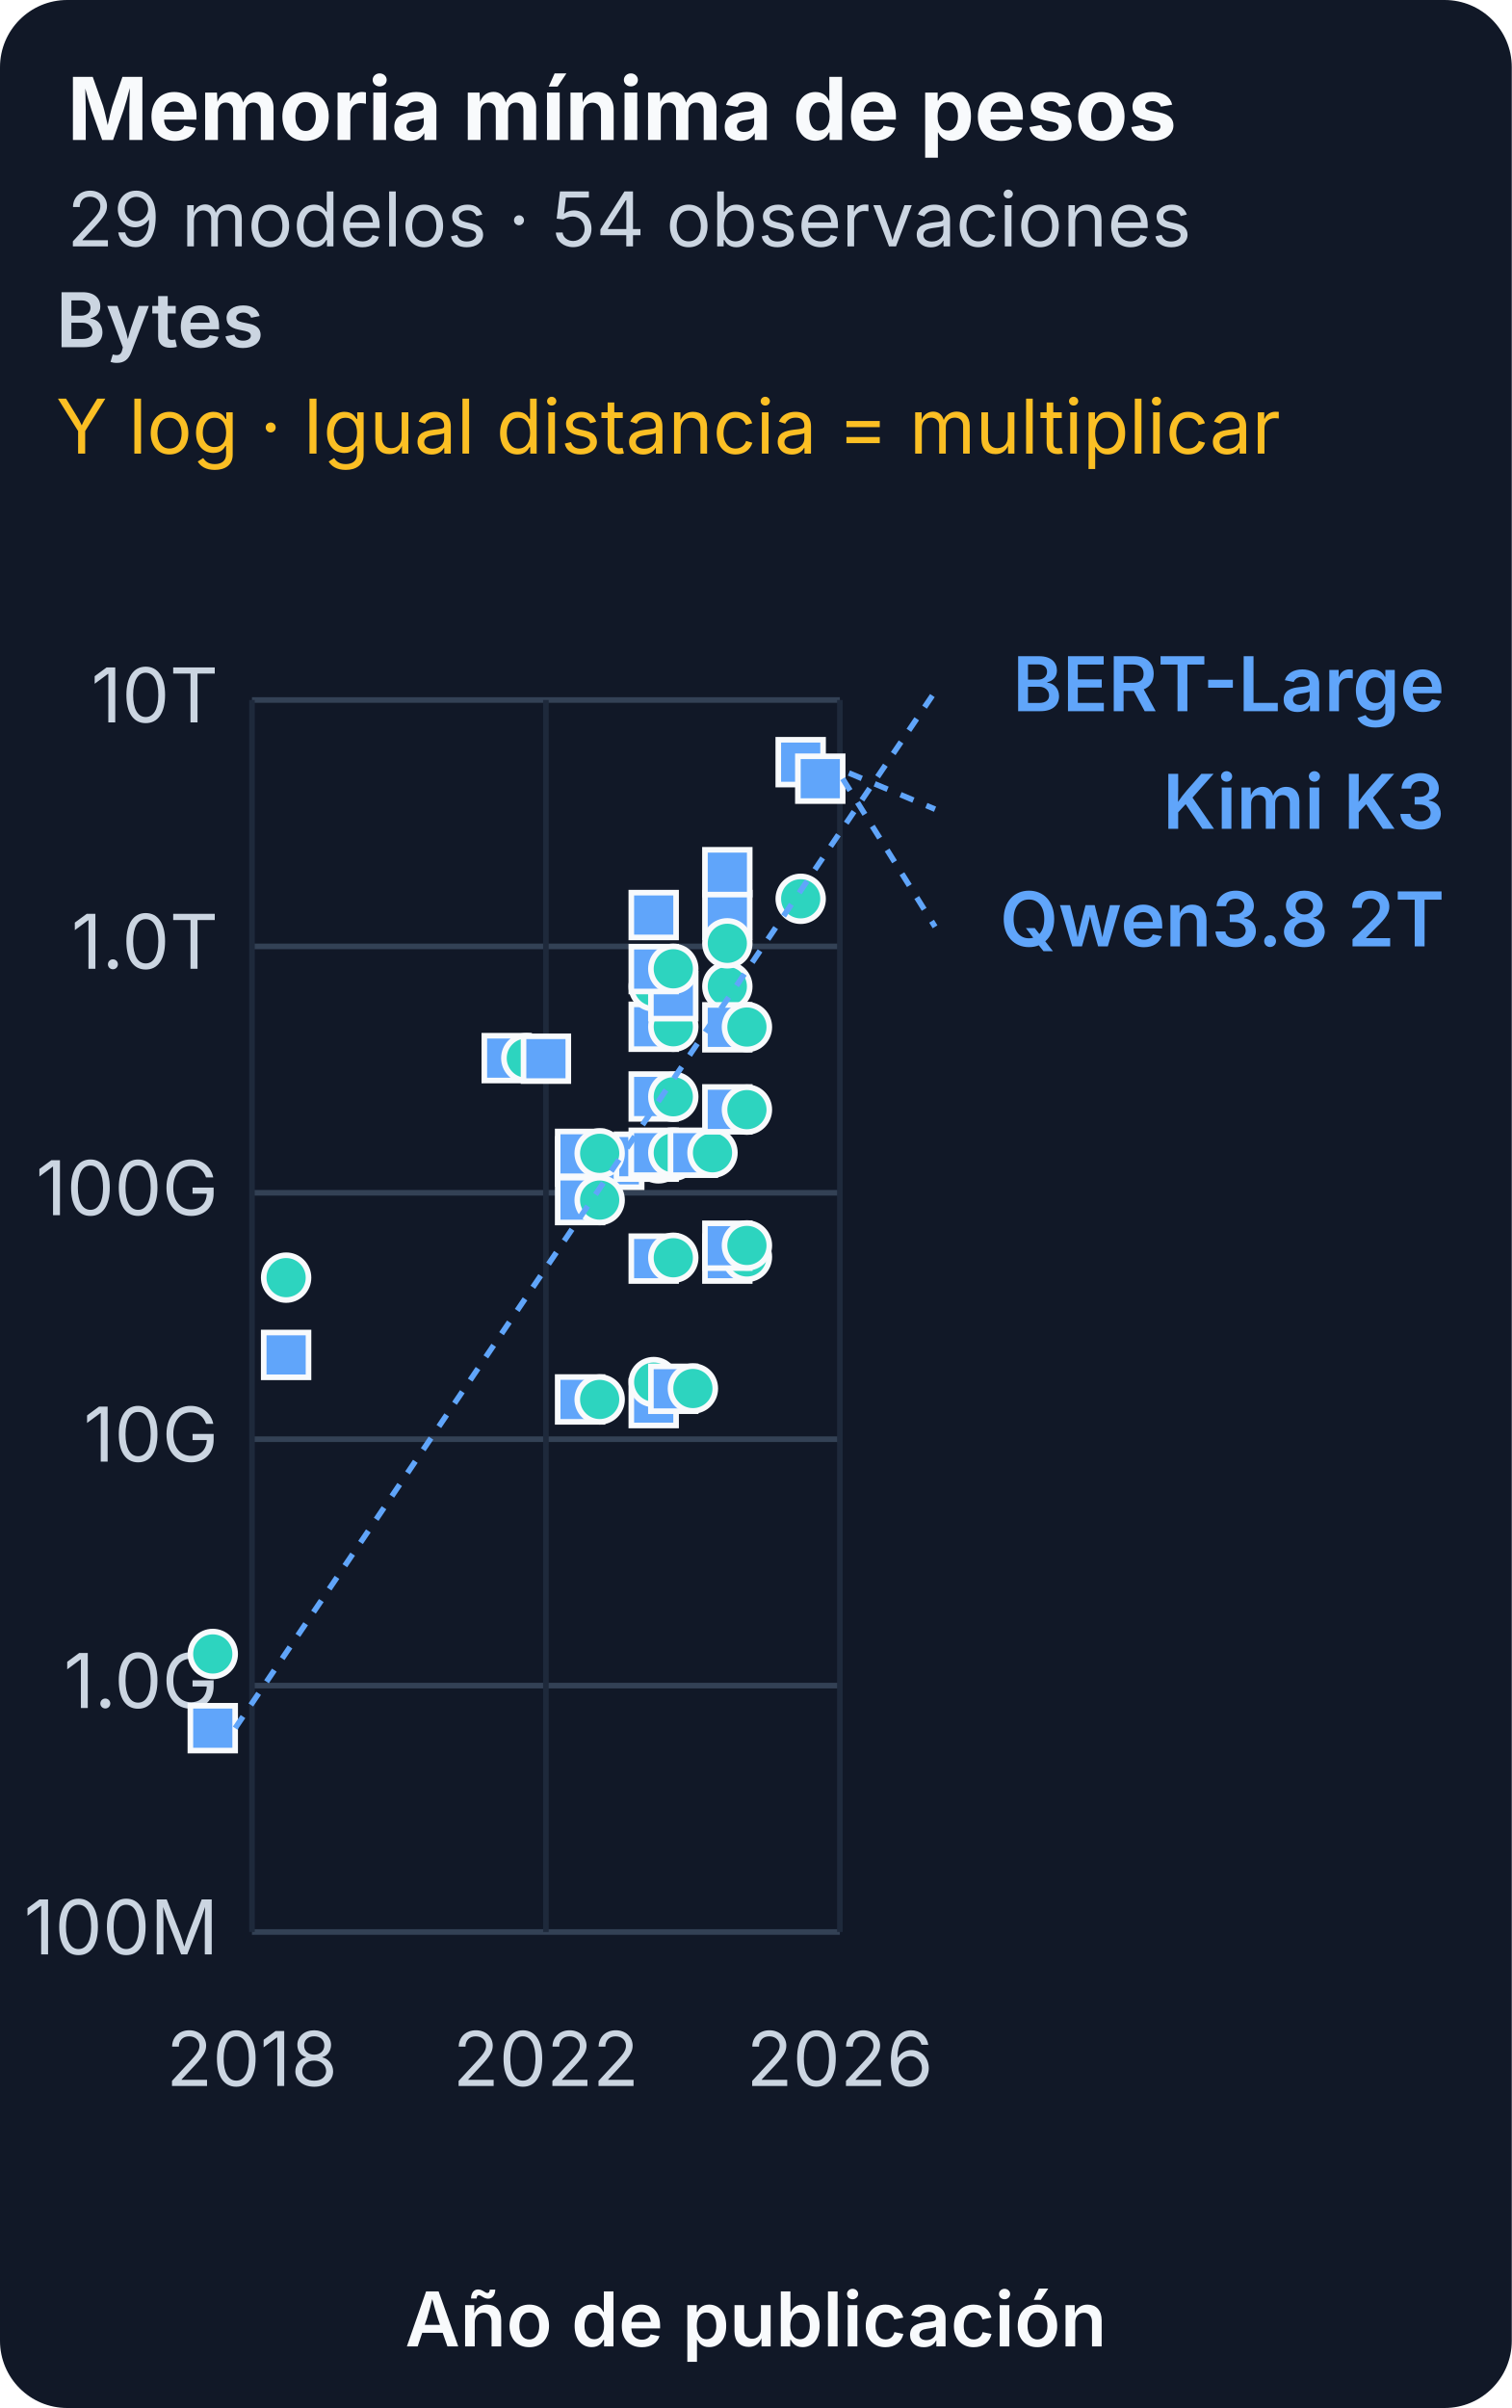
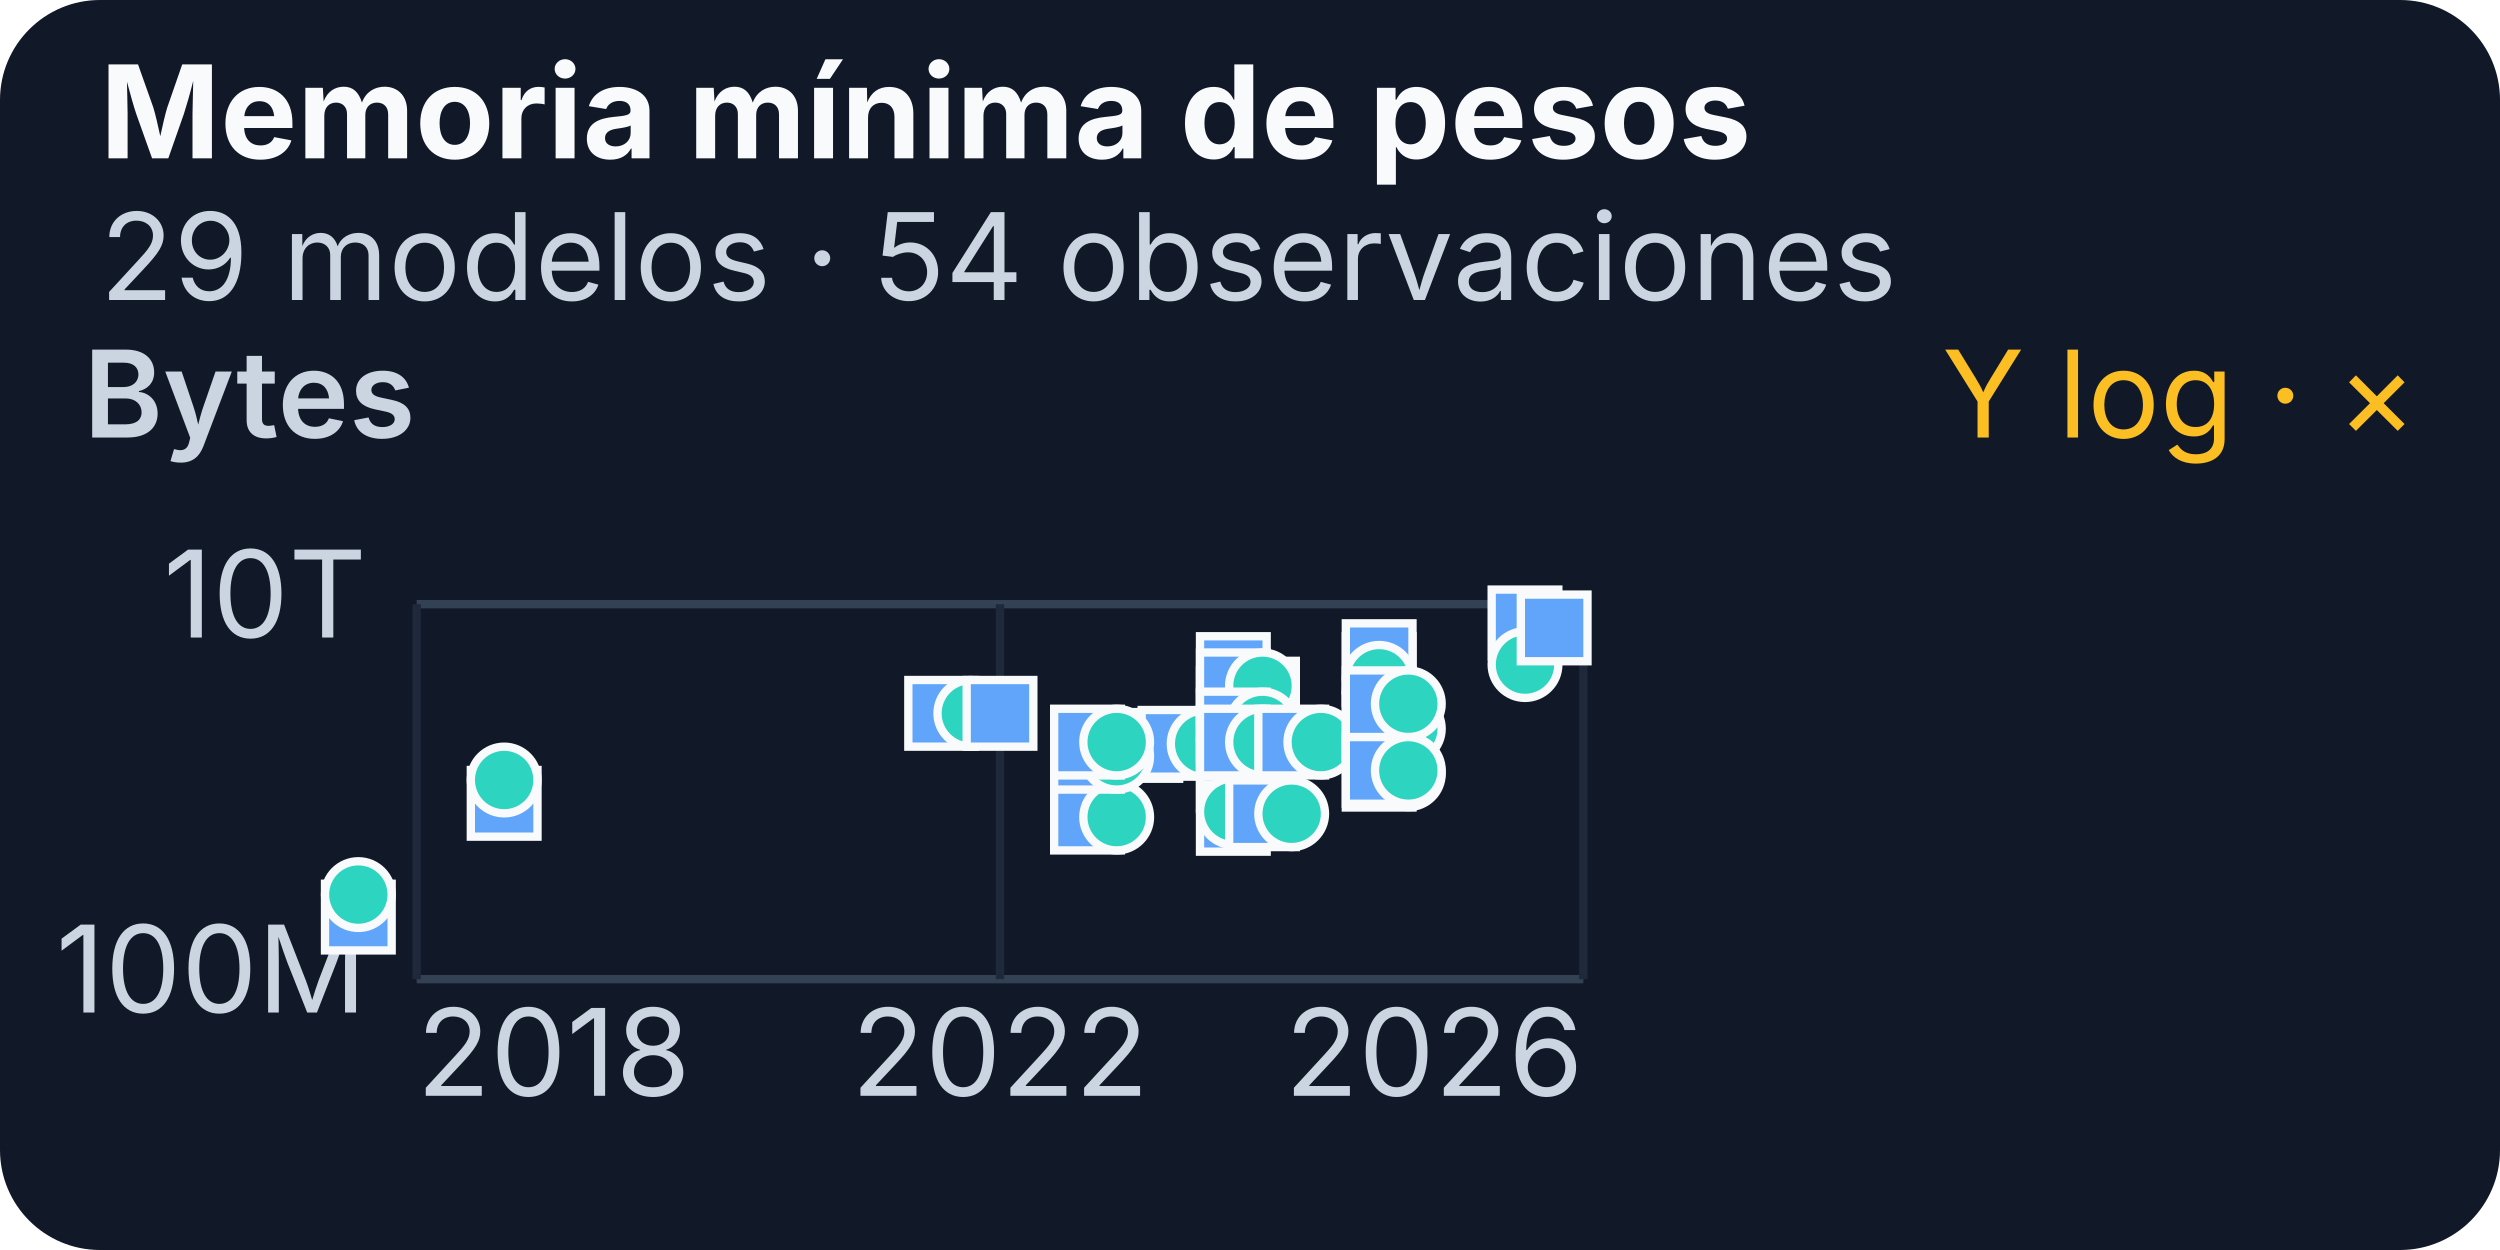
- <svg xmlns="http://www.w3.org/2000/svg" viewBox="0 0 540 860" role="img" aria-labelledby="title desc" style="max-width:100%;height:auto">
-   <rect width="540" height="860" rx="24" fill="#111827" />
-   <text x="24" y="50" font-size="31" font-family="system-ui, -apple-system, sans-serif" fill="#f8fafc" text-anchor="start" font-weight="700">Memoria mínima de pesos</text>
-   <text x="24" y="88" font-size="27" font-family="system-ui, -apple-system, sans-serif" fill="#cbd5e1" text-anchor="start" font-weight="400">29 modelos · 54 observaciones</text>
-   <line x1="90" x2="300" y1="690.0" y2="690.0" stroke="#334155" stroke-width="2" />
-   <text x="78" y="698.0" font-size="27" font-family="system-ui, -apple-system, sans-serif" fill="#cbd5e1" text-anchor="end" font-weight="400" data-axis-label="true">100M</text>
-   <line x1="90" x2="300" y1="602.0" y2="602.0" stroke="#334155" stroke-width="2" />
-   <text x="78" y="610.0" font-size="27" font-family="system-ui, -apple-system, sans-serif" fill="#cbd5e1" text-anchor="end" font-weight="400" data-axis-label="true">1.0G</text>
-   <line x1="90" x2="300" y1="514.0" y2="514.0" stroke="#334155" stroke-width="2" />
-   <text x="78" y="522.0" font-size="27" font-family="system-ui, -apple-system, sans-serif" fill="#cbd5e1" text-anchor="end" font-weight="400" data-axis-label="true">10G</text>
-   <line x1="90" x2="300" y1="426.0" y2="426.0" stroke="#334155" stroke-width="2" />
-   <text x="78" y="434.0" font-size="27" font-family="system-ui, -apple-system, sans-serif" fill="#cbd5e1" text-anchor="end" font-weight="400" data-axis-label="true">100G</text>
-   <line x1="90" x2="300" y1="338.0" y2="338.0" stroke="#334155" stroke-width="2" />
-   <text x="78" y="346.0" font-size="27" font-family="system-ui, -apple-system, sans-serif" fill="#cbd5e1" text-anchor="end" font-weight="400" data-axis-label="true">1.0T</text>
-   <line x1="90" x2="300" y1="250.0" y2="250.0" stroke="#334155" stroke-width="2" />
-   <text x="78" y="258.0" font-size="27" font-family="system-ui, -apple-system, sans-serif" fill="#cbd5e1" text-anchor="end" font-weight="400" data-axis-label="true">10T</text>
-   <line x1="90.0" x2="90.0" y1="250" y2="690" stroke="#1e293b" stroke-width="2" />
-   <text x="90.0" y="745" font-size="27" font-family="system-ui, -apple-system, sans-serif" fill="#cbd5e1" text-anchor="middle" font-weight="400" data-axis-label="true">2018</text>
-   <line x1="195.0" x2="195.0" y1="250" y2="690" stroke="#1e293b" stroke-width="2" />
-   <text x="195.0" y="745" font-size="27" font-family="system-ui, -apple-system, sans-serif" fill="#cbd5e1" text-anchor="middle" font-weight="400" data-axis-label="true">2022</text>
-   <line x1="300.0" x2="300.0" y1="250" y2="690" stroke="#1e293b" stroke-width="2" />
-   <text x="300.0" y="745" font-size="27" font-family="system-ui, -apple-system, sans-serif" fill="#cbd5e1" text-anchor="middle" font-weight="400" data-axis-label="true">2026</text>
-   <text x="270.0" y="838" font-size="27" font-family="system-ui, -apple-system, sans-serif" fill="#f8fafc" text-anchor="middle" font-weight="600">Año de publicación</text>
-   <text x="20" y="124" font-size="27" font-family="system-ui, -apple-system, sans-serif" fill="#cbd5e1" text-anchor="start" font-weight="600" data-axis-label="true">Bytes</text>
-   <text x="20" y="162" font-size="27" font-family="system-ui, -apple-system, sans-serif" fill="#fbbf24" text-anchor="start" font-weight="400" data-axis-label="true">Y log · Igual distancia = multiplicar</text>
+ <svg xmlns="http://www.w3.org/2000/svg" viewBox="0 0 600 300" role="img" aria-labelledby="title desc" style="max-width:100%;height:auto">
+   <rect width="600" height="300" rx="24" fill="#111827" />
+   <text x="24" y="38" font-size="31" font-family="system-ui, -apple-system, sans-serif" fill="#f8fafc" text-anchor="start" font-weight="700">Memoria mínima de pesos</text>
+   <text x="24" y="72" font-size="29" font-family="system-ui, -apple-system, sans-serif" fill="#cbd5e1" text-anchor="start" font-weight="400">29 modelos · 54 observaciones</text>
+   <line x1="100" x2="380" y1="235.0" y2="235.0" stroke="#334155" stroke-width="2" />
+   <text x="88" y="243.0" font-size="29" font-family="system-ui, -apple-system, sans-serif" fill="#cbd5e1" text-anchor="end" font-weight="400" data-axis-label="true">100M</text>
+   <line x1="100" x2="380" y1="145.0" y2="145.0" stroke="#334155" stroke-width="2" />
+   <text x="88" y="153.0" font-size="29" font-family="system-ui, -apple-system, sans-serif" fill="#cbd5e1" text-anchor="end" font-weight="400" data-axis-label="true">10T</text>
+   <line x1="100.0" x2="100.0" y1="145" y2="235" stroke="#1e293b" stroke-width="2" />
+   <text x="100.0" y="263" font-size="29" font-family="system-ui, -apple-system, sans-serif" fill="#cbd5e1" text-anchor="start" font-weight="400" data-axis-label="true">2018</text>
+   <line x1="240.0" x2="240.0" y1="145" y2="235" stroke="#1e293b" stroke-width="2" />
+   <text x="240.0" y="263" font-size="29" font-family="system-ui, -apple-system, sans-serif" fill="#cbd5e1" text-anchor="middle" font-weight="400" data-axis-label="true">2022</text>
+   <line x1="380.0" x2="380.0" y1="145" y2="235" stroke="#1e293b" stroke-width="2" />
+   <text x="380.0" y="263" font-size="29" font-family="system-ui, -apple-system, sans-serif" fill="#cbd5e1" text-anchor="end" font-weight="400" data-axis-label="true">2026</text>
+   <text x="20" y="105" font-size="29" font-family="system-ui, -apple-system, sans-serif" fill="#cbd5e1" text-anchor="start" font-weight="600" data-axis-label="true">Bytes</text>
+   <text x="580" y="105" font-size="29" font-family="system-ui, -apple-system, sans-serif" fill="#fbbf24" text-anchor="end" font-weight="400" data-axis-label="true">Y log · ×</text>
  <g data-quantitative="true" data-model-id="DM_BERT_LARGE" data-status="DERIVED" data-source-ids="S_DASH_GOOGLE_BERT_REPORT" data-value="672000000" data-unit="byte" data-claim-scope="theoretical_weight_payload_floor_not_artifact_not_runtime" data-marker="square" data-series="BF16 weight floor" data-series-marker="single" aria-label="DM_BERT_LARGE: 672000000 byte, DERIVED">
-     <rect fill="#60a5fa" stroke="#f8fafc" stroke-width="2" x="68.0" y="609.2" width="16" height="16" />
+     <rect fill="#60a5fa" stroke="#f8fafc" stroke-width="2" x="78.0" y="212.1" width="16" height="16" />
  </g>
  <g data-quantitative="true" data-model-id="DM_BERT_LARGE" data-status="FACT" data-source-ids="S_ARTIFACT_BERT_LARGE" data-value="1344952014" data-unit="byte" data-claim-scope="documented_artifact_bytes_precision_unspecified_not_runtime" data-marker="circle" data-series="documented artifact" data-series-marker="single" aria-label="DM_BERT_LARGE: 1344952014 byte, FACT">
-     <circle fill="#2dd4bf" stroke="#f8fafc" stroke-width="2" cx="76.0" cy="590.7" r="8" />
+     <circle fill="#2dd4bf" stroke="#f8fafc" stroke-width="2" cx="86.0" cy="214.7" r="8" />
  </g>
  <g data-quantitative="true" data-model-id="DM_T5_11B" data-status="DERIVED" data-source-ids="S_DASH_GOOGLE_T5_REPORT" data-value="22000000000" data-unit="byte" data-claim-scope="theoretical_weight_payload_floor_not_artifact_not_runtime" data-marker="square" data-series="BF16 weight floor" data-series-marker="single" aria-label="DM_T5_11B: 22000000000 byte, DERIVED">
-     <rect fill="#60a5fa" stroke="#f8fafc" stroke-width="2" x="94.2" y="475.9" width="16" height="16" />
+     <rect fill="#60a5fa" stroke="#f8fafc" stroke-width="2" x="113.0" y="184.8" width="16" height="16" />
  </g>
  <g data-quantitative="true" data-model-id="DM_T5_11B" data-status="FACT" data-source-ids="S_ARTIFACT_T5_11B" data-value="45229452544" data-unit="byte" data-claim-scope="documented_artifact_bytes_precision_unspecified_not_runtime" data-marker="circle" data-series="documented artifact" data-series-marker="single" aria-label="DM_T5_11B: 45229452544 byte, FACT">
-     <circle fill="#2dd4bf" stroke="#f8fafc" stroke-width="2" cx="102.2" cy="456.3" r="8" />
+     <circle fill="#2dd4bf" stroke="#f8fafc" stroke-width="2" cx="121.0" cy="187.2" r="8" />
  </g>
  <g data-quantitative="true" data-model-id="DM_BLOOM_176B" data-status="DERIVED" data-source-ids="S_BIGSCIENCE_BLOOM_PAPER" data-value="352494000000" data-unit="byte" data-claim-scope="theoretical_weight_payload_floor_not_artifact_not_runtime" data-marker="square" data-series="BF16 weight floor" data-series-marker="single" aria-label="DM_BLOOM_176B: 352494000000 byte, DERIVED">
-     <rect fill="#60a5fa" stroke="#f8fafc" stroke-width="2" x="173.0" y="369.9" width="16" height="16" />
+     <rect fill="#60a5fa" stroke="#f8fafc" stroke-width="2" x="218.0" y="163.2" width="16" height="16" />
  </g>
  <g data-quantitative="true" data-model-id="DM_BLOOM_176B" data-status="FACT" data-source-ids="S_ARTIFACT_BLOOM" data-value="352494635619" data-unit="byte" data-claim-scope="documented_artifact_bytes_precision_unspecified_not_runtime" data-marker="circle" data-series="documented artifact" data-series-marker="single" aria-label="DM_BLOOM_176B: 352494635619 byte, FACT">
-     <circle fill="#2dd4bf" stroke="#f8fafc" stroke-width="2" cx="188.0" cy="377.9" r="8" />
+     <circle fill="#2dd4bf" stroke="#f8fafc" stroke-width="2" cx="233.0" cy="171.2" r="8" />
  </g>
  <g data-quantitative="true" data-model-id="DM_OPT_175B" data-status="DERIVED" data-source-ids="S_DASH_META_OPT_REPORT" data-value="350000000000" data-unit="byte" data-claim-scope="theoretical_weight_payload_floor_not_artifact_not_runtime" data-marker="square" data-series="BF16 weight floor" data-series-marker="single" aria-label="DM_OPT_175B: 350000000000 byte, DERIVED">
-     <rect fill="#60a5fa" stroke="#f8fafc" stroke-width="2" x="187.0" y="370.1" width="16" height="16" />
+     <rect fill="#60a5fa" stroke="#f8fafc" stroke-width="2" x="232.0" y="163.2" width="16" height="16" />
  </g>
  <g data-quantitative="true" data-model-id="DM_DEEPSEEK_LLM_67B" data-status="DERIVED" data-source-ids="S_DASH_DEEPSEEK_LLM_REPORT" data-value="134000000000" data-unit="byte" data-claim-scope="theoretical_weight_payload_floor_not_artifact_not_runtime" data-marker="square" data-series="BF16 weight floor" data-series-marker="single" aria-label="DM_DEEPSEEK_LLM_67B: 134000000000 byte, DERIVED">
-     <rect fill="#60a5fa" stroke="#f8fafc" stroke-width="2" x="199.2" y="406.8" width="16" height="16" />
+     <rect fill="#60a5fa" stroke="#f8fafc" stroke-width="2" x="253.0" y="170.7" width="16" height="16" />
  </g>
  <g data-quantitative="true" data-model-id="DM_DEEPSEEK_LLM_67B" data-status="FACT" data-source-ids="S_ARTIFACT_DEEPSEEK_LLM_67B" data-value="134850303988" data-unit="byte" data-claim-scope="documented_artifact_bytes_precision_unspecified_not_runtime" data-marker="circle" data-series="documented artifact" data-series-marker="single" aria-label="DM_DEEPSEEK_LLM_67B: 134850303988 byte, FACT">
-     <circle fill="#2dd4bf" stroke="#f8fafc" stroke-width="2" cx="214.2" cy="414.6" r="8" />
+     <circle fill="#2dd4bf" stroke="#f8fafc" stroke-width="2" cx="268.0" cy="178.7" r="8" />
  </g>
  <g data-quantitative="true" data-model-id="DM_LLAMA1_65B" data-status="DERIVED" data-source-ids="S_DASH_META_LLAMA1_REPORT" data-value="130000000000" data-unit="byte" data-claim-scope="theoretical_weight_payload_floor_not_artifact_not_runtime" data-marker="square" data-series="BF16 weight floor" data-series-marker="single" aria-label="DM_LLAMA1_65B: 130000000000 byte, DERIVED">
-     <rect fill="#60a5fa" stroke="#f8fafc" stroke-width="2" x="213.2" y="408.0" width="16" height="16" />
+     <rect fill="#60a5fa" stroke="#f8fafc" stroke-width="2" x="267.0" y="170.9" width="16" height="16" />
  </g>
  <g data-quantitative="true" data-model-id="DM_LLAMA2_70B" data-status="DERIVED" data-source-ids="S_DASH_META_LLAMA2_REPORT" data-value="140000000000" data-unit="byte" data-claim-scope="theoretical_weight_payload_floor_not_artifact_not_runtime" data-marker="square" data-series="BF16 weight floor" data-series-marker="single" aria-label="DM_LLAMA2_70B: 140000000000 byte, DERIVED">
-     <rect fill="#60a5fa" stroke="#f8fafc" stroke-width="2" x="220.2" y="405.1" width="16" height="16" />
+     <rect fill="#60a5fa" stroke="#f8fafc" stroke-width="2" x="274.0" y="170.4" width="16" height="16" />
  </g>
  <g data-quantitative="true" data-model-id="DM_LLAMA2_70B" data-status="FACT" data-source-ids="S_ARTIFACT_LLAMA2_70B" data-value="137953408928" data-unit="byte" data-claim-scope="documented_artifact_bytes_precision_unspecified_not_runtime" data-marker="circle" data-series="documented artifact" data-series-marker="single" aria-label="DM_LLAMA2_70B: 137953408928 byte, FACT">
-     <circle fill="#2dd4bf" stroke="#f8fafc" stroke-width="2" cx="235.2" cy="413.7" r="8" />
+     <circle fill="#2dd4bf" stroke="#f8fafc" stroke-width="2" cx="289.0" cy="178.5" r="8" />
  </g>
  <g data-quantitative="true" data-model-id="DM_MISTRAL_7B_V01" data-status="DERIVED" data-source-ids="S_DASH_MISTRAL7_REPORT" data-value="14483464192" data-unit="byte" data-claim-scope="theoretical_weight_payload_floor_not_artifact_not_runtime" data-marker="square" data-series="BF16 weight floor" data-series-marker="single" aria-label="DM_MISTRAL_7B_V01: 14483464192 byte, DERIVED">
-     <rect fill="#60a5fa" stroke="#f8fafc" stroke-width="2" x="199.2" y="491.8" width="16" height="16" />
+     <rect fill="#60a5fa" stroke="#f8fafc" stroke-width="2" x="253.0" y="188.1" width="16" height="16" />
  </g>
  <g data-quantitative="true" data-model-id="DM_MISTRAL_7B_V01" data-status="FACT" data-source-ids="S_ARTIFACT_MISTRAL7" data-value="14483498040" data-unit="byte" data-claim-scope="documented_artifact_bytes_precision_unspecified_not_runtime" data-marker="circle" data-series="documented artifact" data-series-marker="single" aria-label="DM_MISTRAL_7B_V01: 14483498040 byte, FACT">
-     <circle fill="#2dd4bf" stroke="#f8fafc" stroke-width="2" cx="214.2" cy="499.8" r="8" />
+     <circle fill="#2dd4bf" stroke="#f8fafc" stroke-width="2" cx="268.0" cy="196.1" r="8" />
  </g>
  <g data-quantitative="true" data-model-id="DM_MIXTRAL_8X7B" data-status="DERIVED" data-source-ids="S_DASH_MIXTRAL_REPORT" data-value="93405585408" data-unit="byte" data-claim-scope="theoretical_weight_payload_floor_not_artifact_not_runtime" data-marker="square" data-series="BF16 weight floor" data-series-marker="single" aria-label="DM_MIXTRAL_8X7B: 93405585408 byte, DERIVED">
-     <rect fill="#60a5fa" stroke="#f8fafc" stroke-width="2" x="199.2" y="420.6" width="16" height="16" />
+     <rect fill="#60a5fa" stroke="#f8fafc" stroke-width="2" x="253.0" y="173.5" width="16" height="16" />
  </g>
  <g data-quantitative="true" data-model-id="DM_MIXTRAL_8X7B" data-status="FACT" data-source-ids="S_ARTIFACT_MIXTRAL8X7B" data-value="93405713504" data-unit="byte" data-claim-scope="documented_artifact_bytes_precision_unspecified_not_runtime" data-marker="circle" data-series="documented artifact" data-series-marker="single" aria-label="DM_MIXTRAL_8X7B: 93405713504 byte, FACT">
-     <circle fill="#2dd4bf" stroke="#f8fafc" stroke-width="2" cx="214.2" cy="428.6" r="8" />
+     <circle fill="#2dd4bf" stroke="#f8fafc" stroke-width="2" cx="268.0" cy="181.5" r="8" />
  </g>
  <g data-quantitative="true" data-model-id="DM_QWEN_72B" data-status="DERIVED" data-source-ids="S_DASH_QWEN_REPORT" data-value="144000000000" data-unit="byte" data-claim-scope="theoretical_weight_payload_floor_not_artifact_not_runtime" data-marker="square" data-series="BF16 weight floor" data-series-marker="single" aria-label="DM_QWEN_72B: 144000000000 byte, DERIVED">
-     <rect fill="#60a5fa" stroke="#f8fafc" stroke-width="2" x="199.2" y="404.1" width="16" height="16" />
+     <rect fill="#60a5fa" stroke="#f8fafc" stroke-width="2" x="253.0" y="170.1" width="16" height="16" />
  </g>
  <g data-quantitative="true" data-model-id="DM_QWEN_72B" data-status="FACT" data-source-ids="S_ARTIFACT_QWEN_72B" data-value="144575911576" data-unit="byte" data-claim-scope="documented_artifact_bytes_precision_unspecified_not_runtime" data-marker="circle" data-series="documented artifact" data-series-marker="single" aria-label="DM_QWEN_72B: 144575911576 byte, FACT">
-     <circle fill="#2dd4bf" stroke="#f8fafc" stroke-width="2" cx="214.2" cy="411.9" r="8" />
+     <circle fill="#2dd4bf" stroke="#f8fafc" stroke-width="2" cx="268.0" cy="178.1" r="8" />
  </g>
  <g data-quantitative="true" data-model-id="DM_DEEPSEEK_V2" data-status="DERIVED" data-source-ids="S_DASH_DEEPSEEK_V2_REPORT" data-value="472000000000" data-unit="byte" data-claim-scope="theoretical_weight_payload_floor_not_artifact_not_runtime" data-marker="square" data-series="BF16 weight floor" data-series-marker="single" aria-label="DM_DEEPSEEK_V2: 472000000000 byte, DERIVED">
-     <rect fill="#60a5fa" stroke="#f8fafc" stroke-width="2" x="225.5" y="358.7" width="16" height="16" />
+     <rect fill="#60a5fa" stroke="#f8fafc" stroke-width="2" x="288.0" y="160.9" width="16" height="16" />
  </g>
  <g data-quantitative="true" data-model-id="DM_DEEPSEEK_V2" data-status="FACT" data-source-ids="S_ARTIFACT_DEEPSEEK_V2" data-value="471486512925" data-unit="byte" data-claim-scope="documented_artifact_bytes_precision_unspecified_not_runtime" data-marker="circle" data-series="documented artifact" data-series-marker="single" aria-label="DM_DEEPSEEK_V2: 471486512925 byte, FACT">
-     <circle fill="#2dd4bf" stroke="#f8fafc" stroke-width="2" cx="240.5" cy="366.7" r="8" />
+     <circle fill="#2dd4bf" stroke="#f8fafc" stroke-width="2" cx="303.0" cy="168.9" r="8" />
  </g>
  <g data-quantitative="true" data-model-id="DM_DEEPSEEK_V3" data-status="DERIVED" data-source-ids="S_DEEPSEEK_V3_PAPER" data-value="1342000000000" data-unit="byte" data-claim-scope="theoretical_weight_payload_floor_not_artifact_not_runtime" data-marker="square" data-series="BF16 weight floor" data-series-marker="single" aria-label="DM_DEEPSEEK_V3: 1342000000000 byte, DERIVED">
-     <rect fill="#60a5fa" stroke="#f8fafc" stroke-width="2" x="225.5" y="318.8" width="16" height="16" />
+     <rect fill="#60a5fa" stroke="#f8fafc" stroke-width="2" x="288.0" y="152.7" width="16" height="16" />
  </g>
  <g data-quantitative="true" data-model-id="DM_DEEPSEEK_V3" data-status="FACT" data-source-ids="S_ARTIFACT_DEEPSEEK_V3" data-value="688586727753" data-unit="byte" data-claim-scope="documented_artifact_bytes_precision_unspecified_not_runtime" data-marker="circle" data-series="documented artifact" data-series-marker="single" aria-label="DM_DEEPSEEK_V3: 688586727753 byte, FACT">
-     <circle fill="#2dd4bf" stroke="#f8fafc" stroke-width="2" cx="233.5" cy="352.3" r="8" />
+     <circle fill="#2dd4bf" stroke="#f8fafc" stroke-width="2" cx="296.0" cy="165.9" r="8" />
  </g>
  <g data-quantitative="true" data-model-id="DM_GEMMA2_27B" data-status="DERIVED" data-source-ids="S_DASH_GOOGLE_GEMMA2_REPORT" data-value="54000000000" data-unit="byte" data-claim-scope="theoretical_weight_payload_floor_not_artifact_not_runtime" data-marker="square" data-series="BF16 weight floor" data-series-marker="single" aria-label="DM_GEMMA2_27B: 54000000000 byte, DERIVED">
-     <rect fill="#60a5fa" stroke="#f8fafc" stroke-width="2" x="225.5" y="441.5" width="16" height="16" />
+     <rect fill="#60a5fa" stroke="#f8fafc" stroke-width="2" x="288.0" y="177.8" width="16" height="16" />
  </g>
  <g data-quantitative="true" data-model-id="DM_GEMMA2_27B" data-status="FACT" data-source-ids="S_ARTIFACT_GEMMA2_27B_IT" data-value="54454316552" data-unit="byte" data-claim-scope="documented_artifact_bytes_precision_unspecified_not_runtime" data-marker="circle" data-series="documented artifact" data-series-marker="single" aria-label="DM_GEMMA2_27B: 54454316552 byte, FACT">
-     <circle fill="#2dd4bf" stroke="#f8fafc" stroke-width="2" cx="240.5" cy="449.2" r="8" />
+     <circle fill="#2dd4bf" stroke="#f8fafc" stroke-width="2" cx="303.0" cy="185.8" r="8" />
  </g>
  <g data-quantitative="true" data-model-id="DM_GEMMA_7B" data-status="DERIVED" data-source-ids="S_DASH_GOOGLE_GEMMA1_CARD" data-value="14000000000" data-unit="byte" data-claim-scope="theoretical_weight_payload_floor_not_artifact_not_runtime" data-marker="square" data-series="BF16 weight floor" data-series-marker="single" aria-label="DM_GEMMA_7B: 14000000000 byte, DERIVED">
-     <rect fill="#60a5fa" stroke="#f8fafc" stroke-width="2" x="225.5" y="493.1" width="16" height="16" />
+     <rect fill="#60a5fa" stroke="#f8fafc" stroke-width="2" x="288.0" y="188.4" width="16" height="16" />
  </g>
  <g data-quantitative="true" data-model-id="DM_GEMMA_7B" data-status="FACT" data-source-ids="S_ARTIFACT_GEMMA_7B" data-value="17075391360" data-unit="byte" data-claim-scope="documented_artifact_bytes_precision_unspecified_not_runtime" data-marker="circle" data-series="documented artifact" data-series-marker="single" aria-label="DM_GEMMA_7B: 17075391360 byte, FACT">
-     <circle fill="#2dd4bf" stroke="#f8fafc" stroke-width="2" cx="233.5" cy="493.6" r="8" />
+     <circle fill="#2dd4bf" stroke="#f8fafc" stroke-width="2" cx="296.0" cy="194.8" r="8" />
  </g>
  <g data-quantitative="true" data-model-id="DM_GROK1" data-status="DERIVED" data-source-ids="S_DASH_XAI_GROK1_REPO" data-value="628000000000" data-unit="byte" data-claim-scope="theoretical_weight_payload_floor_not_artifact_not_runtime" data-marker="square" data-series="BF16 weight floor" data-series-marker="single" aria-label="DM_GROK1: 628000000000 byte, DERIVED">
-     <rect fill="#60a5fa" stroke="#f8fafc" stroke-width="2" x="232.5" y="347.8" width="16" height="16" />
+     <rect fill="#60a5fa" stroke="#f8fafc" stroke-width="2" x="295.0" y="158.6" width="16" height="16" />
  </g>
  <g data-quantitative="true" data-model-id="DM_LLAMA31_405B" data-status="DERIVED" data-source-ids="S_META_LLAMA31_PAPER" data-value="810000000000" data-unit="byte" data-claim-scope="theoretical_weight_payload_floor_not_artifact_not_runtime" data-marker="square" data-series="BF16 weight floor" data-series-marker="single" aria-label="DM_LLAMA31_405B: 810000000000 byte, DERIVED">
-     <rect fill="#60a5fa" stroke="#f8fafc" stroke-width="2" x="225.5" y="338.1" width="16" height="16" />
+     <rect fill="#60a5fa" stroke="#f8fafc" stroke-width="2" x="288.0" y="156.6" width="16" height="16" />
  </g>
  <g data-quantitative="true" data-model-id="DM_LLAMA31_405B" data-status="FACT" data-source-ids="S_ARTIFACT_LLAMA31_405B" data-value="811706916800" data-unit="byte" data-claim-scope="documented_artifact_bytes_precision_unspecified_not_runtime" data-marker="circle" data-series="documented artifact" data-series-marker="single" aria-label="DM_LLAMA31_405B: 811706916800 byte, FACT">
-     <circle fill="#2dd4bf" stroke="#f8fafc" stroke-width="2" cx="240.5" cy="346.0" r="8" />
+     <circle fill="#2dd4bf" stroke="#f8fafc" stroke-width="2" cx="303.0" cy="164.6" r="8" />
  </g>
  <g data-quantitative="true" data-model-id="DM_LLAMA31_70B" data-status="DERIVED" data-source-ids="S_META_LLAMA31_PAPER" data-value="140000000000" data-unit="byte" data-claim-scope="theoretical_weight_payload_floor_not_artifact_not_runtime" data-marker="square" data-series="BF16 weight floor" data-series-marker="single" aria-label="DM_LLAMA31_70B: 140000000000 byte, DERIVED">
-     <rect fill="#60a5fa" stroke="#f8fafc" stroke-width="2" x="225.5" y="405.1" width="16" height="16" />
+     <rect fill="#60a5fa" stroke="#f8fafc" stroke-width="2" x="288.0" y="170.4" width="16" height="16" />
  </g>
  <g data-quantitative="true" data-model-id="DM_LLAMA31_70B" data-status="FACT" data-source-ids="S_ARTIFACT_LLAMA31_70B_INSTRUCT" data-value="141107497872" data-unit="byte" data-claim-scope="documented_artifact_bytes_precision_unspecified_not_runtime" data-marker="circle" data-series="documented artifact" data-series-marker="single" aria-label="DM_LLAMA31_70B: 141107497872 byte, FACT">
-     <circle fill="#2dd4bf" stroke="#f8fafc" stroke-width="2" cx="240.5" cy="412.8" r="8" />
+     <circle fill="#2dd4bf" stroke="#f8fafc" stroke-width="2" cx="303.0" cy="178.3" r="8" />
  </g>
  <g data-quantitative="true" data-model-id="DM_LLAMA31_8B" data-status="DERIVED" data-source-ids="S_META_LLAMA31_PAPER" data-value="16000000000" data-unit="byte" data-claim-scope="theoretical_weight_payload_floor_not_artifact_not_runtime" data-marker="square" data-series="BF16 weight floor" data-series-marker="single" aria-label="DM_LLAMA31_8B: 16000000000 byte, DERIVED">
-     <rect fill="#60a5fa" stroke="#f8fafc" stroke-width="2" x="232.5" y="488.0" width="16" height="16" />
+     <rect fill="#60a5fa" stroke="#f8fafc" stroke-width="2" x="295.0" y="187.3" width="16" height="16" />
  </g>
  <g data-quantitative="true" data-model-id="DM_LLAMA31_8B" data-status="FACT" data-source-ids="S_ARTIFACT_LLAMA31_8B_INSTRUCT" data-value="16060556376" data-unit="byte" data-claim-scope="documented_artifact_bytes_precision_unspecified_not_runtime" data-marker="circle" data-series="documented artifact" data-series-marker="single" aria-label="DM_LLAMA31_8B: 16060556376 byte, FACT">
-     <circle fill="#2dd4bf" stroke="#f8fafc" stroke-width="2" cx="247.5" cy="495.9" r="8" />
+     <circle fill="#2dd4bf" stroke="#f8fafc" stroke-width="2" cx="310.0" cy="195.3" r="8" />
  </g>
  <g data-quantitative="true" data-model-id="DM_MISTRAL_LARGE2_2407" data-status="DERIVED" data-source-ids="S_DASH_MISTRAL_LARGE2_CARD" data-value="246000000000" data-unit="byte" data-claim-scope="theoretical_weight_payload_floor_not_artifact_not_runtime" data-marker="square" data-series="BF16 weight floor" data-series-marker="single" aria-label="DM_MISTRAL_LARGE2_2407: 246000000000 byte, DERIVED">
-     <rect fill="#60a5fa" stroke="#f8fafc" stroke-width="2" x="225.5" y="383.6" width="16" height="16" />
+     <rect fill="#60a5fa" stroke="#f8fafc" stroke-width="2" x="288.0" y="166.0" width="16" height="16" />
  </g>
  <g data-quantitative="true" data-model-id="DM_MISTRAL_LARGE2_2407" data-status="FACT" data-source-ids="S_ARTIFACT_MISTRAL_LARGE2" data-value="245220233776" data-unit="byte" data-claim-scope="documented_artifact_bytes_precision_unspecified_not_runtime" data-marker="circle" data-series="documented artifact" data-series-marker="single" aria-label="DM_MISTRAL_LARGE2_2407: 245220233776 byte, FACT">
-     <circle fill="#2dd4bf" stroke="#f8fafc" stroke-width="2" cx="240.5" cy="391.7" r="8" />
+     <circle fill="#2dd4bf" stroke="#f8fafc" stroke-width="2" cx="303.0" cy="174.0" r="8" />
  </g>
  <g data-quantitative="true" data-model-id="DM_QWEN25_72B" data-status="DERIVED" data-source-ids="S_DASH_QWEN25_REPORT" data-value="145400000000" data-unit="byte" data-claim-scope="theoretical_weight_payload_floor_not_artifact_not_runtime" data-marker="square" data-series="BF16 weight floor" data-series-marker="single" aria-label="DM_QWEN25_72B: 145400000000 byte, DERIVED">
-     <rect fill="#60a5fa" stroke="#f8fafc" stroke-width="2" x="225.5" y="403.7" width="16" height="16" />
+     <rect fill="#60a5fa" stroke="#f8fafc" stroke-width="2" x="288.0" y="170.1" width="16" height="16" />
  </g>
  <g data-quantitative="true" data-model-id="DM_QWEN25_72B" data-status="FACT" data-source-ids="S_ARTIFACT_QWEN25_72B" data-value="145412518888" data-unit="byte" data-claim-scope="documented_artifact_bytes_precision_unspecified_not_runtime" data-marker="circle" data-series="documented artifact" data-series-marker="single" aria-label="DM_QWEN25_72B: 145412518888 byte, FACT">
-     <circle fill="#2dd4bf" stroke="#f8fafc" stroke-width="2" cx="240.5" cy="411.7" r="8" />
+     <circle fill="#2dd4bf" stroke="#f8fafc" stroke-width="2" cx="303.0" cy="178.1" r="8" />
  </g>
  <g data-quantitative="true" data-model-id="DM_QWEN2_72B" data-status="DERIVED" data-source-ids="S_DASH_QWEN2_REPORT" data-value="145420000000" data-unit="byte" data-claim-scope="theoretical_weight_payload_floor_not_artifact_not_runtime" data-marker="square" data-series="BF16 weight floor" data-series-marker="single" aria-label="DM_QWEN2_72B: 145420000000 byte, DERIVED">
-     <rect fill="#60a5fa" stroke="#f8fafc" stroke-width="2" x="239.5" y="403.7" width="16" height="16" />
+     <rect fill="#60a5fa" stroke="#f8fafc" stroke-width="2" x="302.0" y="170.1" width="16" height="16" />
  </g>
  <g data-quantitative="true" data-model-id="DM_QWEN2_72B" data-status="FACT" data-source-ids="S_ARTIFACT_QWEN2_72B" data-value="145412518888" data-unit="byte" data-claim-scope="documented_artifact_bytes_precision_unspecified_not_runtime" data-marker="circle" data-series="documented artifact" data-series-marker="single" aria-label="DM_QWEN2_72B: 145412518888 byte, FACT">
-     <circle fill="#2dd4bf" stroke="#f8fafc" stroke-width="2" cx="254.5" cy="411.7" r="8" />
+     <circle fill="#2dd4bf" stroke="#f8fafc" stroke-width="2" cx="317.0" cy="178.1" r="8" />
  </g>
  <g data-quantitative="true" data-model-id="DM_DEEPSEEK_R1" data-status="DERIVED" data-source-ids="S_DASH_DEEPSEEK_R1_REPORT" data-value="1342000000000" data-unit="byte" data-claim-scope="theoretical_weight_payload_floor_not_artifact_not_runtime" data-marker="square" data-series="BF16 weight floor" data-series-marker="single" aria-label="DM_DEEPSEEK_R1: 1342000000000 byte, DERIVED">
-     <rect fill="#60a5fa" stroke="#f8fafc" stroke-width="2" x="251.8" y="318.8" width="16" height="16" />
+     <rect fill="#60a5fa" stroke="#f8fafc" stroke-width="2" x="323.0" y="152.7" width="16" height="16" />
  </g>
  <g data-quantitative="true" data-model-id="DM_DEEPSEEK_R1" data-status="FACT" data-source-ids="S_ARTIFACT_DEEPSEEK_R1" data-value="688586727753" data-unit="byte" data-claim-scope="documented_artifact_bytes_precision_unspecified_not_runtime" data-marker="circle" data-series="documented artifact" data-series-marker="single" aria-label="DM_DEEPSEEK_R1: 688586727753 byte, FACT">
-     <circle fill="#2dd4bf" stroke="#f8fafc" stroke-width="2" cx="259.8" cy="352.3" r="8" />
+     <circle fill="#2dd4bf" stroke="#f8fafc" stroke-width="2" cx="331.0" cy="165.9" r="8" />
  </g>
  <g data-quantitative="true" data-model-id="DM_GEMMA3_27B" data-status="DERIVED" data-source-ids="S_DASH_GOOGLE_GEMMA3_REPORT" data-value="54000000000" data-unit="byte" data-claim-scope="theoretical_weight_payload_floor_not_artifact_not_runtime" data-marker="square" data-series="BF16 weight floor" data-series-marker="single" aria-label="DM_GEMMA3_27B: 54000000000 byte, DERIVED">
-     <rect fill="#60a5fa" stroke="#f8fafc" stroke-width="2" x="251.8" y="441.5" width="16" height="16" />
+     <rect fill="#60a5fa" stroke="#f8fafc" stroke-width="2" x="323.0" y="177.8" width="16" height="16" />
  </g>
  <g data-quantitative="true" data-model-id="DM_GEMMA3_27B" data-status="FACT" data-source-ids="S_ARTIFACT_GEMMA3_27B_IT" data-value="54864980440" data-unit="byte" data-claim-scope="documented_artifact_bytes_precision_unspecified_not_runtime" data-marker="circle" data-series="documented artifact" data-series-marker="single" aria-label="DM_GEMMA3_27B: 54864980440 byte, FACT">
-     <circle fill="#2dd4bf" stroke="#f8fafc" stroke-width="2" cx="266.8" cy="448.9" r="8" />
+     <circle fill="#2dd4bf" stroke="#f8fafc" stroke-width="2" cx="338.0" cy="185.7" r="8" />
  </g>
  <g data-quantitative="true" data-model-id="DM_KIMI_K2" data-status="DERIVED" data-source-ids="S_DASH_MOONSHOT_KIMI_K2_REPORT" data-value="2000000000000" data-unit="byte" data-claim-scope="theoretical_weight_payload_floor_not_artifact_not_runtime" data-marker="square" data-series="BF16 weight floor" data-series-marker="single" aria-label="DM_KIMI_K2: 2000000000000 byte, DERIVED">
-     <rect fill="#60a5fa" stroke="#f8fafc" stroke-width="2" x="251.8" y="303.5" width="16" height="16" />
+     <rect fill="#60a5fa" stroke="#f8fafc" stroke-width="2" x="323.0" y="149.6" width="16" height="16" />
  </g>
  <g data-quantitative="true" data-model-id="DM_KIMI_K2" data-status="FACT" data-source-ids="S_ARTIFACT_KIMI_K2" data-value="1029190981272" data-unit="byte" data-claim-scope="documented_artifact_bytes_precision_unspecified_not_runtime" data-marker="circle" data-series="documented artifact" data-series-marker="single" aria-label="DM_KIMI_K2: 1029190981272 byte, FACT">
-     <circle fill="#2dd4bf" stroke="#f8fafc" stroke-width="2" cx="259.8" cy="336.9" r="8" />
+     <circle fill="#2dd4bf" stroke="#f8fafc" stroke-width="2" cx="331.0" cy="162.8" r="8" />
  </g>
  <g data-quantitative="true" data-model-id="DM_LLAMA4_SCOUT" data-status="DERIVED" data-source-ids="S_DASH_META_LLAMA4_CARD" data-value="218000000000" data-unit="byte" data-claim-scope="theoretical_weight_payload_floor_not_artifact_not_runtime" data-marker="square" data-series="BF16 weight floor" data-series-marker="single" aria-label="DM_LLAMA4_SCOUT: 218000000000 byte, DERIVED">
-     <rect fill="#60a5fa" stroke="#f8fafc" stroke-width="2" x="251.8" y="388.2" width="16" height="16" />
+     <rect fill="#60a5fa" stroke="#f8fafc" stroke-width="2" x="323.0" y="166.9" width="16" height="16" />
  </g>
  <g data-quantitative="true" data-model-id="DM_LLAMA4_SCOUT" data-status="FACT" data-source-ids="S_ARTIFACT_LLAMA4_SCOUT" data-value="217283738720" data-unit="byte" data-claim-scope="documented_artifact_bytes_precision_unspecified_not_runtime" data-marker="circle" data-series="documented artifact" data-series-marker="single" aria-label="DM_LLAMA4_SCOUT: 217283738720 byte, FACT">
-     <circle fill="#2dd4bf" stroke="#f8fafc" stroke-width="2" cx="266.8" cy="396.3" r="8" />
+     <circle fill="#2dd4bf" stroke="#f8fafc" stroke-width="2" cx="338.0" cy="174.9" r="8" />
  </g>
  <g data-quantitative="true" data-model-id="DM_QWEN3_235B_A22B" data-status="DERIVED" data-source-ids="S_DASH_QWEN3_REPORT" data-value="470000000000" data-unit="byte" data-claim-scope="theoretical_weight_payload_floor_not_artifact_not_runtime" data-marker="square" data-series="BF16 weight floor" data-series-marker="single" aria-label="DM_QWEN3_235B_A22B: 470000000000 byte, DERIVED">
-     <rect fill="#60a5fa" stroke="#f8fafc" stroke-width="2" x="251.8" y="358.9" width="16" height="16" />
+     <rect fill="#60a5fa" stroke="#f8fafc" stroke-width="2" x="323.0" y="160.9" width="16" height="16" />
  </g>
  <g data-quantitative="true" data-model-id="DM_QWEN3_235B_A22B" data-status="FACT" data-source-ids="S_ARTIFACT_QWEN3_235B" data-value="470191875096" data-unit="byte" data-claim-scope="documented_artifact_bytes_precision_unspecified_not_runtime" data-marker="circle" data-series="documented artifact" data-series-marker="single" aria-label="DM_QWEN3_235B_A22B: 470191875096 byte, FACT">
-     <circle fill="#2dd4bf" stroke="#f8fafc" stroke-width="2" cx="266.8" cy="366.8" r="8" />
+     <circle fill="#2dd4bf" stroke="#f8fafc" stroke-width="2" cx="338.0" cy="168.9" r="8" />
  </g>
  <g data-quantitative="true" data-model-id="DM_QWEN3_30B_A3B" data-status="DERIVED" data-source-ids="S_DASH_QWEN3_REPORT" data-value="61000000000" data-unit="byte" data-claim-scope="theoretical_weight_payload_floor_not_artifact_not_runtime" data-marker="square" data-series="BF16 weight floor" data-series-marker="single" aria-label="DM_QWEN3_30B_A3B: 61000000000 byte, DERIVED">
-     <rect fill="#60a5fa" stroke="#f8fafc" stroke-width="2" x="251.8" y="436.9" width="16" height="16" />
+     <rect fill="#60a5fa" stroke="#f8fafc" stroke-width="2" x="323.0" y="176.9" width="16" height="16" />
  </g>
  <g data-quantitative="true" data-model-id="DM_QWEN3_30B_A3B" data-status="FACT" data-source-ids="S_ARTIFACT_QWEN3_30B" data-value="61066575648" data-unit="byte" data-claim-scope="documented_artifact_bytes_precision_unspecified_not_runtime" data-marker="circle" data-series="documented artifact" data-series-marker="single" aria-label="DM_QWEN3_30B_A3B: 61066575648 byte, FACT">
-     <circle fill="#2dd4bf" stroke="#f8fafc" stroke-width="2" cx="266.8" cy="444.8" r="8" />
+     <circle fill="#2dd4bf" stroke="#f8fafc" stroke-width="2" cx="338.0" cy="184.9" r="8" />
  </g>
  <g data-quantitative="true" data-model-id="DM_KIMI_K3" data-status="DERIVED" data-source-ids="S_MOONSHOT_KIMI_K3_PAPER" data-value="5600000000000" data-unit="byte" data-claim-scope="theoretical_weight_payload_floor_not_artifact_not_runtime" data-marker="square" data-series="BF16 weight floor" data-series-marker="single" aria-label="DM_KIMI_K3: 5600000000000 byte, DERIVED">
-     <rect fill="#60a5fa" stroke="#f8fafc" stroke-width="2" x="278.0" y="264.2" width="16" height="16" />
+     <rect fill="#60a5fa" stroke="#f8fafc" stroke-width="2" x="358.0" y="141.5" width="16" height="16" />
  </g>
  <g data-quantitative="true" data-model-id="DM_KIMI_K3" data-status="FACT" data-source-ids="S_ARTIFACT_KIMI_K3" data-value="1560936091448" data-unit="byte" data-claim-scope="documented_artifact_bytes_precision_unspecified_not_runtime" data-marker="circle" data-series="documented artifact" data-series-marker="single" aria-label="DM_KIMI_K3: 1560936091448 byte, FACT">
-     <circle fill="#2dd4bf" stroke="#f8fafc" stroke-width="2" cx="286.0" cy="321.0" r="8" />
+     <circle fill="#2dd4bf" stroke="#f8fafc" stroke-width="2" cx="366.0" cy="159.5" r="8" />
  </g>
  <g data-quantitative="true" data-model-id="DM_QWEN38_24T_A95B" data-status="DERIVED" data-source-ids="S_QWEN38_MODELSCOPE" data-value="4800000000000" data-unit="byte" data-claim-scope="theoretical_weight_payload_floor_not_artifact_not_runtime" data-marker="square" data-series="BF16 weight floor" data-series-marker="single" aria-label="DM_QWEN38_24T_A95B: 4800000000000 byte, DERIVED">
-     <rect fill="#60a5fa" stroke="#f8fafc" stroke-width="2" x="285.0" y="270.1" width="16" height="16" />
+     <rect fill="#60a5fa" stroke="#f8fafc" stroke-width="2" x="365.0" y="142.7" width="16" height="16" />
  </g>
-   <line x1="84.0" y1="617.2" x2="334.0" y2="247" stroke="#60a5fa" stroke-width="2" stroke-dasharray="5 5" data-leader="true" />
-   <text x="516" y="254" font-size="27" font-family="system-ui, -apple-system, sans-serif" fill="#60a5fa" text-anchor="end" font-weight="600" data-direct-label="true">BERT-Large</text>
-   <line x1="294.0" y1="272.2" x2="334.0" y2="289" stroke="#60a5fa" stroke-width="2" stroke-dasharray="5 5" data-leader="true" />
-   <text x="516" y="296" font-size="27" font-family="system-ui, -apple-system, sans-serif" fill="#60a5fa" text-anchor="end" font-weight="600" data-direct-label="true">Kimi K3</text>
-   <line x1="301.0" y1="278.1" x2="334.0" y2="331" stroke="#60a5fa" stroke-width="2" stroke-dasharray="5 5" data-leader="true" />
-   <text x="516" y="338" font-size="27" font-family="system-ui, -apple-system, sans-serif" fill="#60a5fa" text-anchor="end" font-weight="600" data-direct-label="true">Qwen3.8 2T</text>
</svg>
